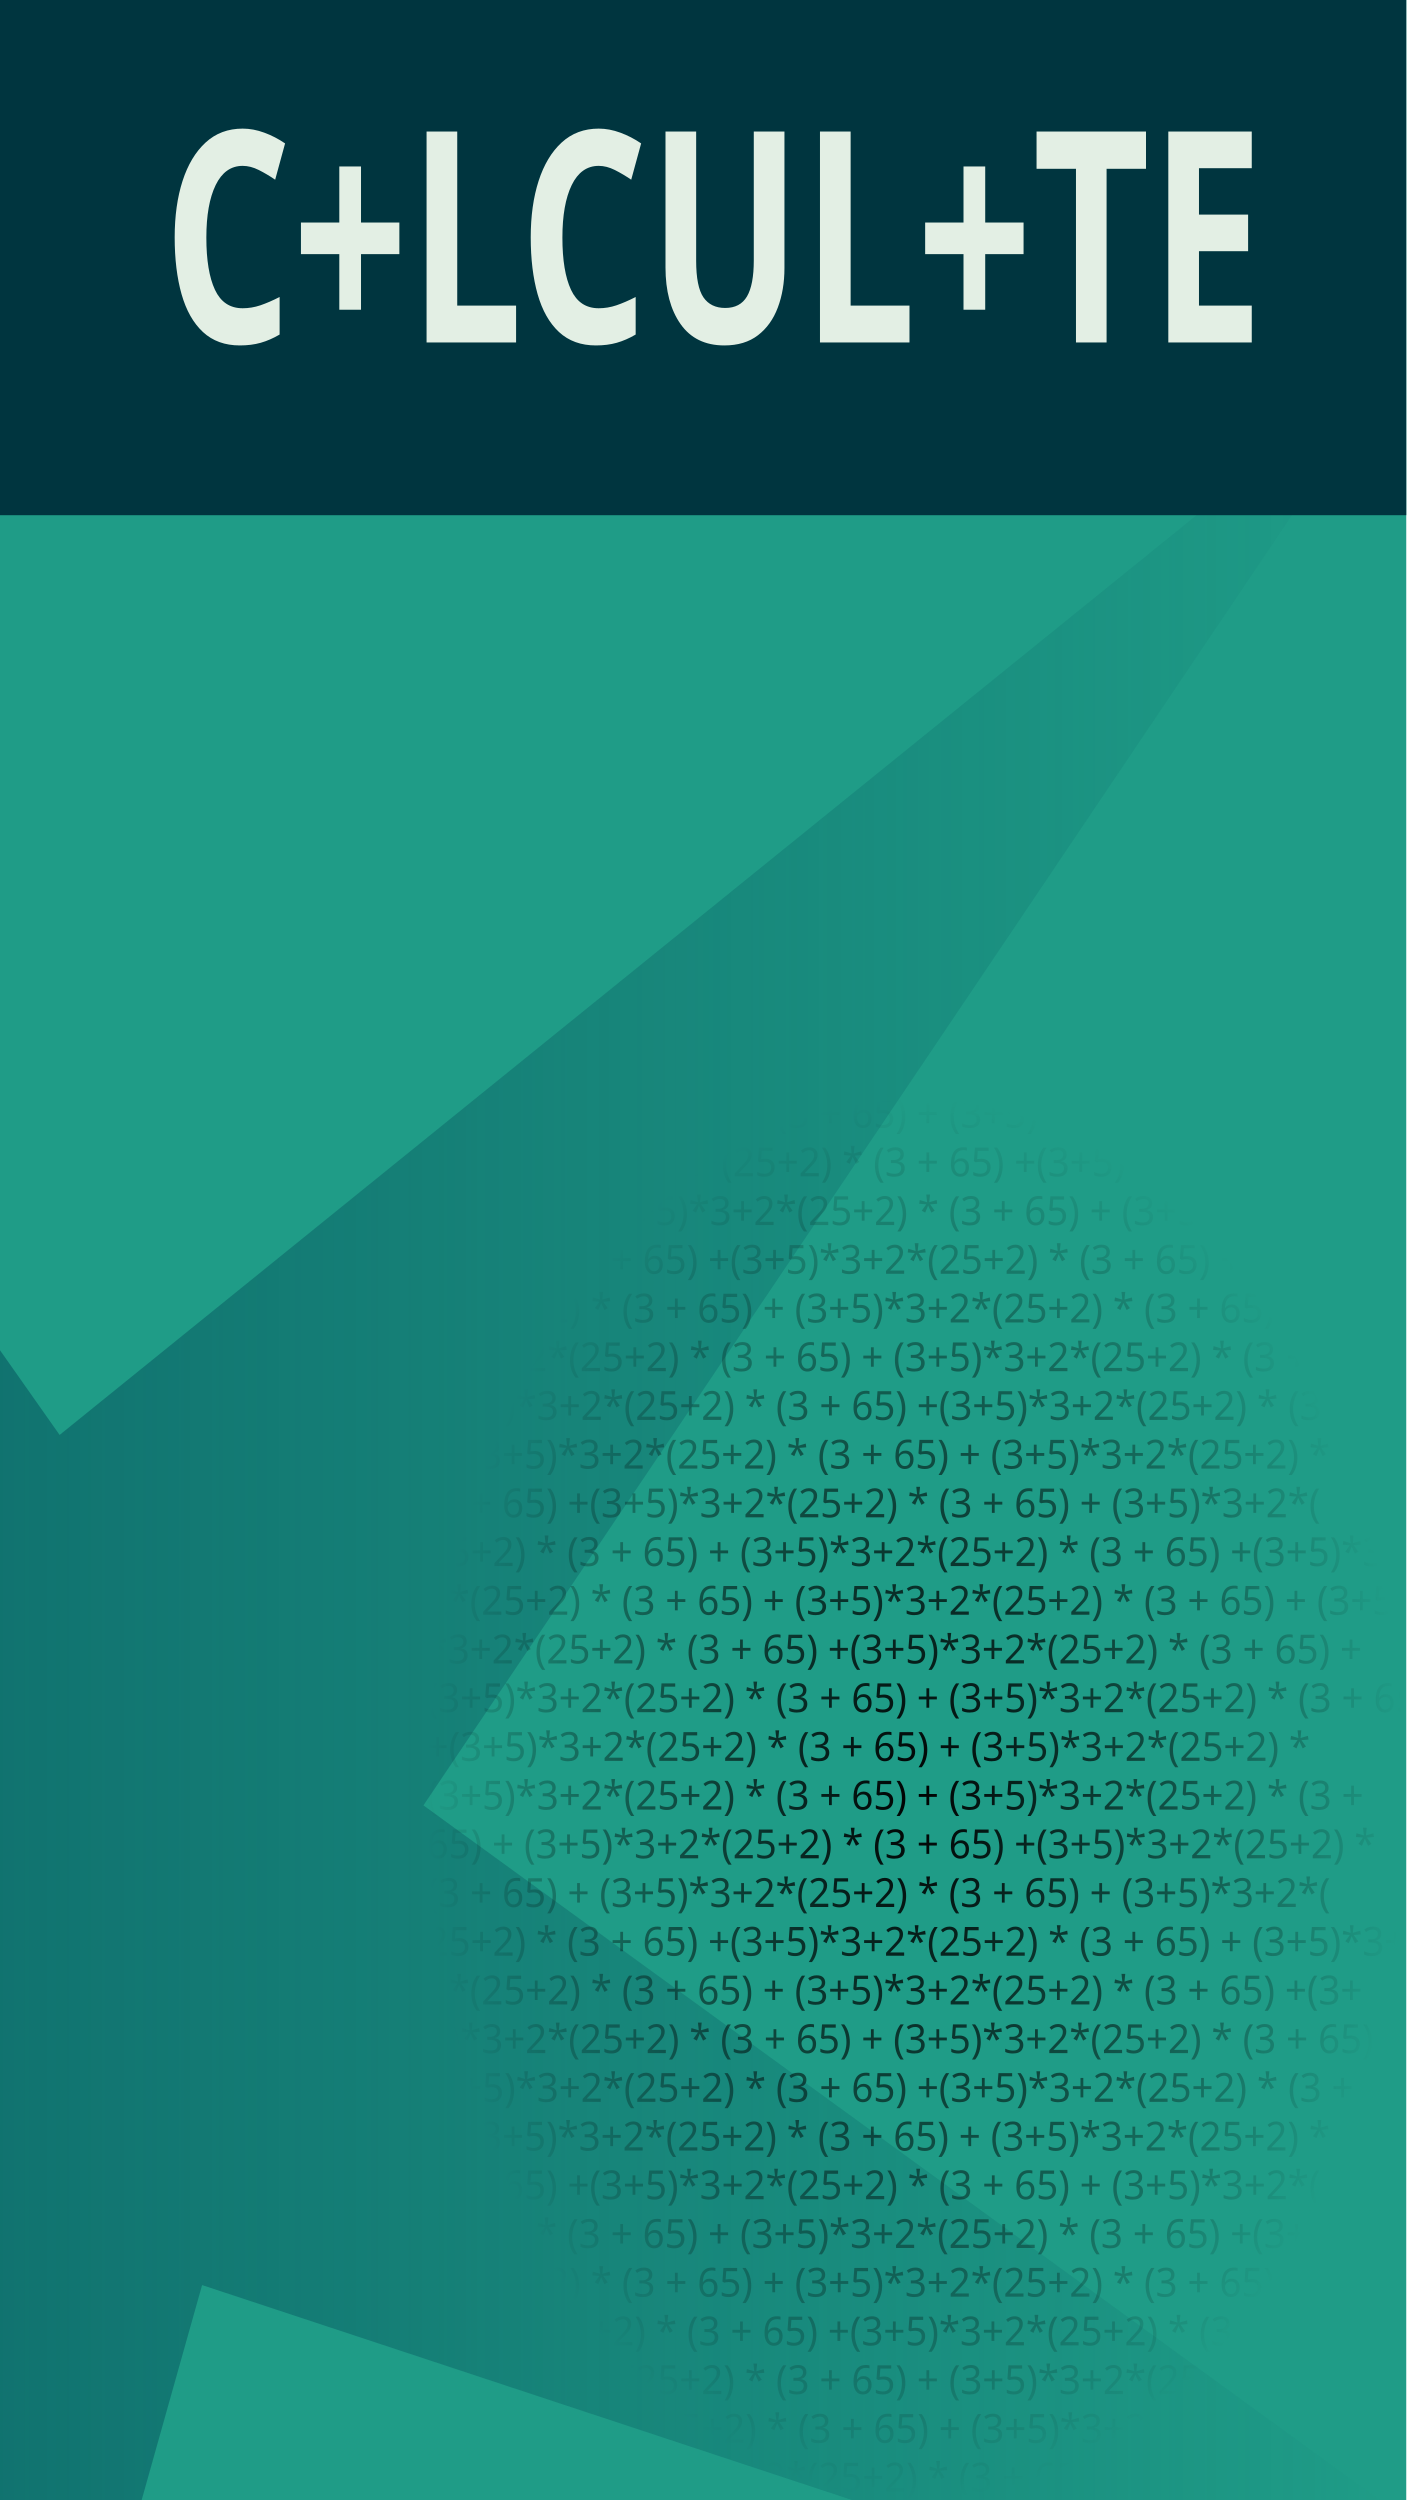
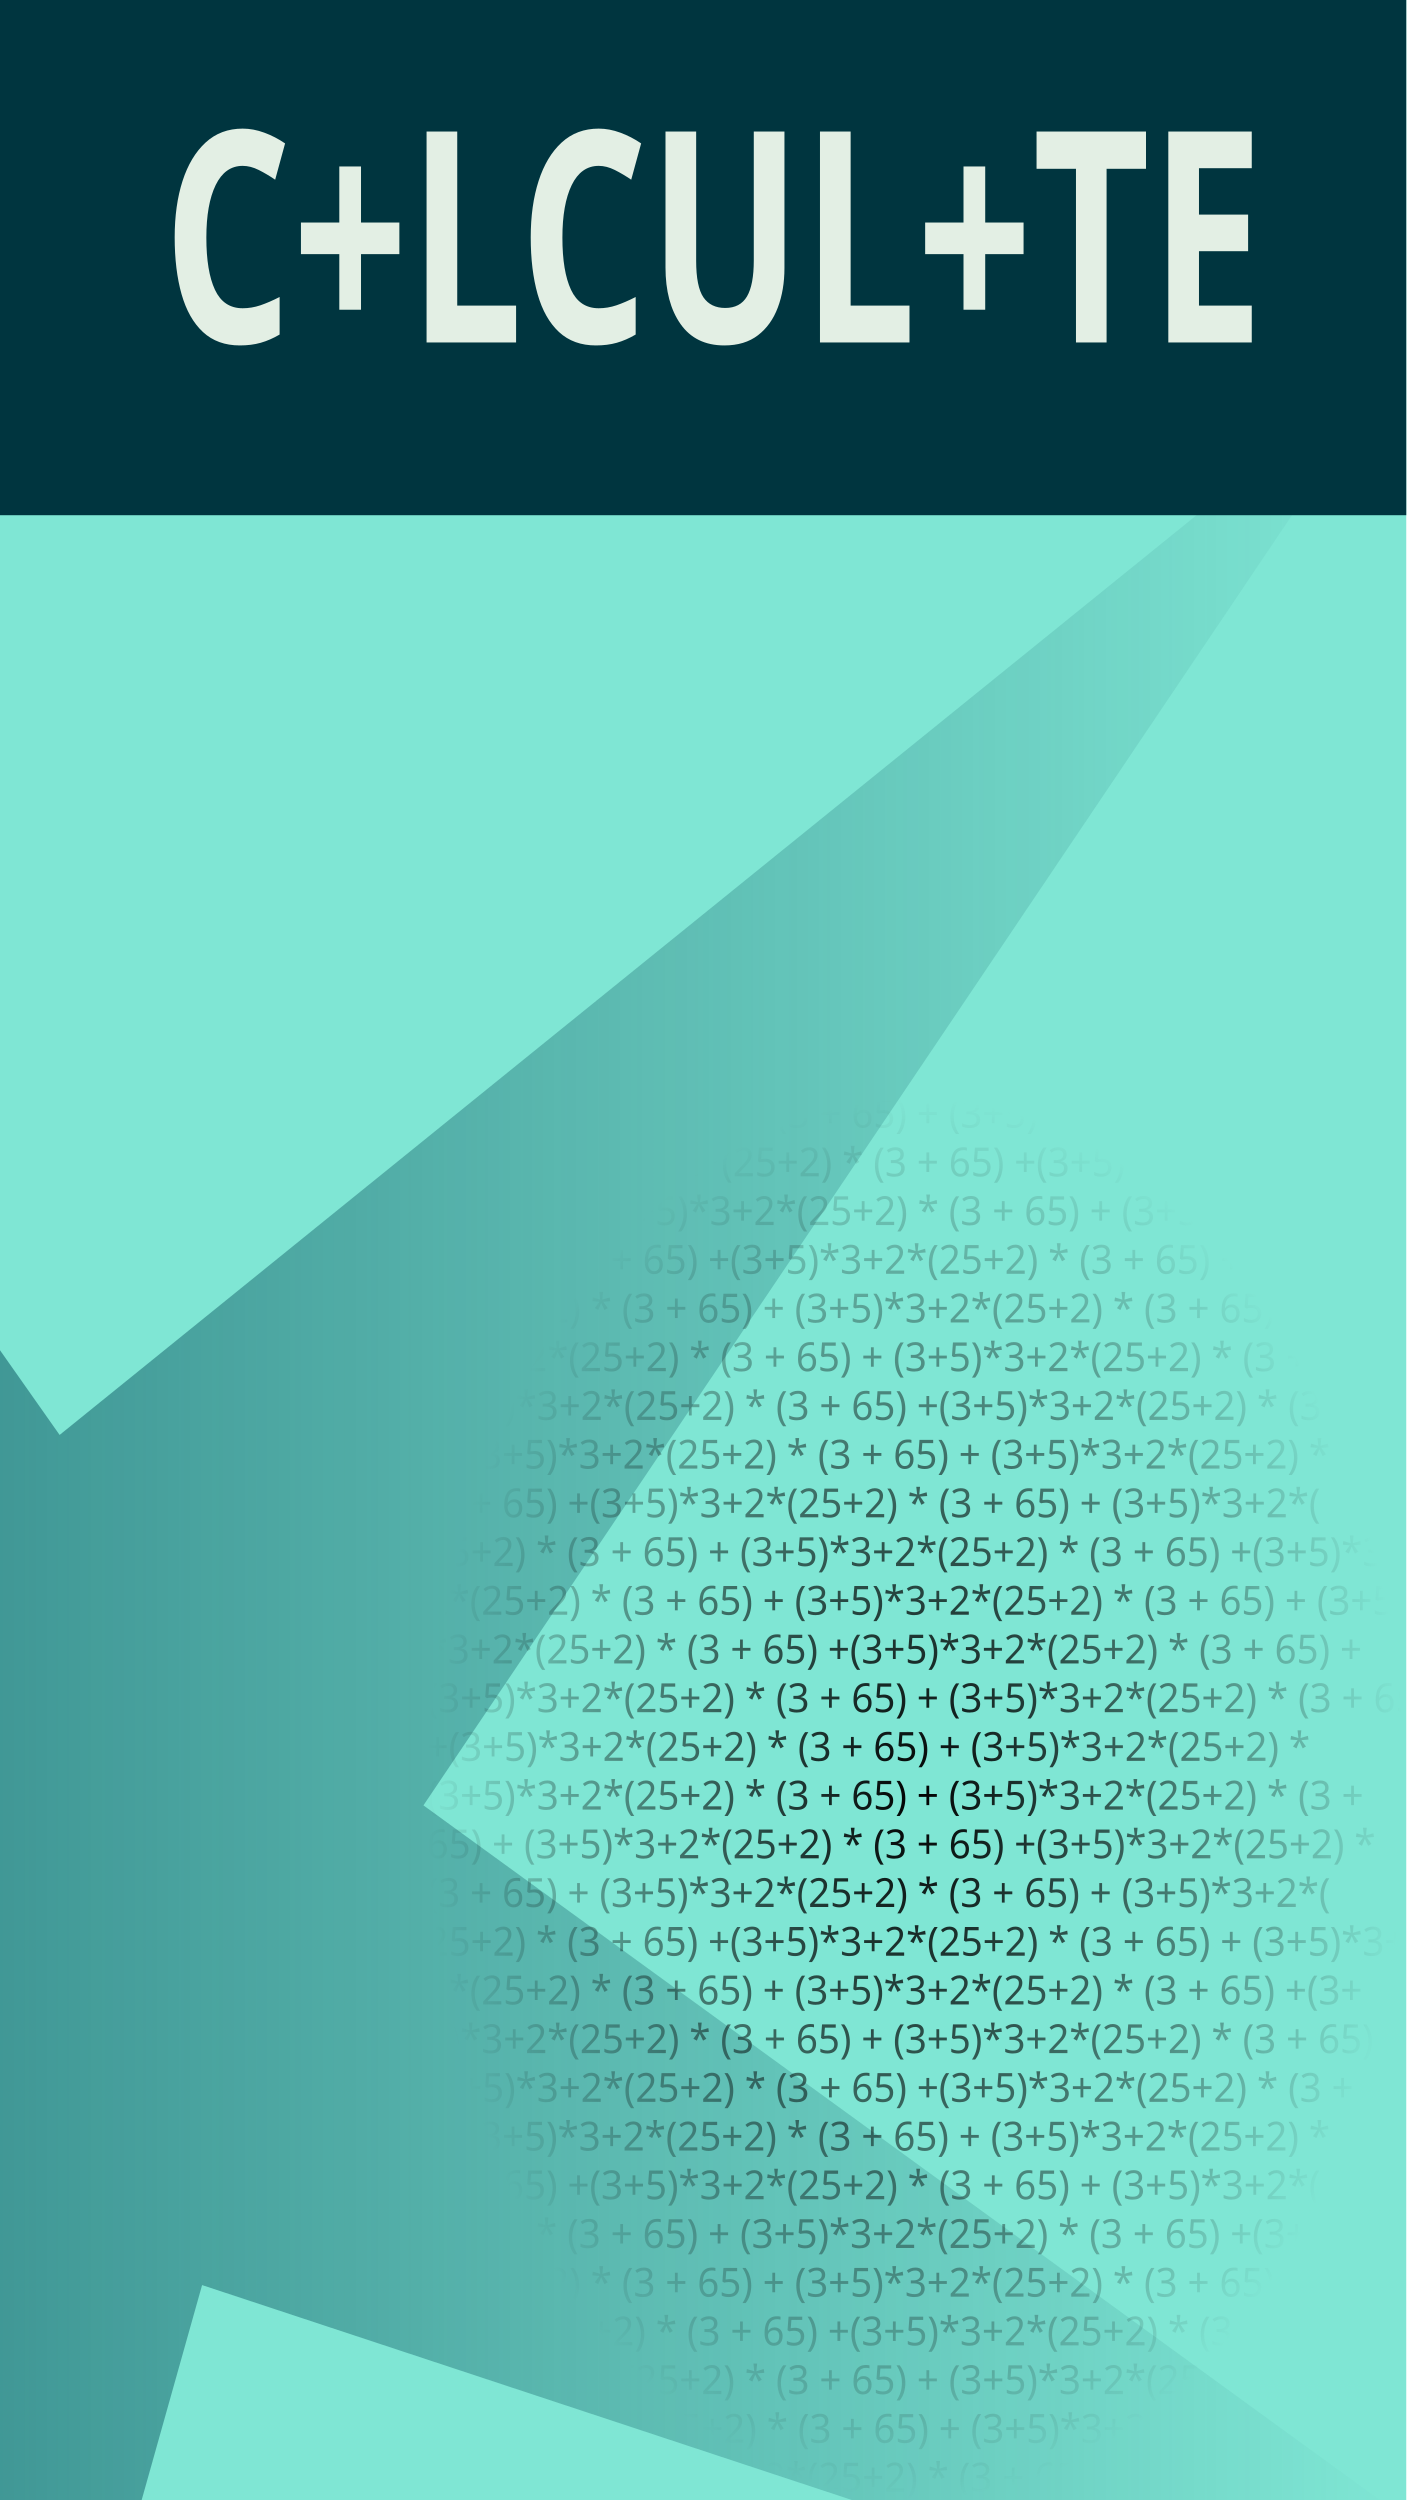
<svg xmlns="http://www.w3.org/2000/svg" xmlns:xlink="http://www.w3.org/1999/xlink" width="360" height="640" id="svg3000" version="1.1">
  <defs id="defs3002">
    <linearGradient id="linearGradient3928">
      <stop style="stop-color:#014a58;stop-opacity:1;" offset="0" id="stop3930" />
      <stop style="stop-color:#014a58;stop-opacity:0;" offset="1" id="stop3932" />
    </linearGradient>
    <linearGradient id="linearGradient3920">
      <stop style="stop-color:#000000;stop-opacity:1;" offset="0" id="stop3922" />
      <stop style="stop-color:#000000;stop-opacity:0;" offset="1" id="stop3924" />
    </linearGradient>
    <linearGradient id="linearGradient3802">
      <stop style="stop-color:#000000;stop-opacity:1;" offset="0" id="stop3804" />
      <stop style="stop-color:#000000;stop-opacity:0;" offset="1" id="stop3806" />
    </linearGradient>
    <radialGradient xlink:href="#linearGradient3802" id="radialGradient3808" cx="446.156" cy="-86.071" fx="446.156" fy="-86.071" r="336.513" gradientTransform="matrix(1,0,0,0.1273713,0,-75.10819)" gradientUnits="userSpaceOnUse" />
    <radialGradient xlink:href="#linearGradient3920" id="radialGradient3926" cx="296.188" cy="628.698" fx="296.188" fy="628.698" r="229.518" gradientTransform="matrix(0.5592632,0,0,0.7635766,74.5322,372.6634)" gradientUnits="userSpaceOnUse" />
    <linearGradient xlink:href="#linearGradient3928" id="linearGradient3934" x1="0" y1="728.453" x2="760" y2="728.453" gradientUnits="userSpaceOnUse" gradientTransform="matrix(0.4736842,0,0,0.5,0,412.3622)" />
  </defs>
  <g id="layer1" transform="translate(0,-412.3622)" style="display:inline">
-     <rect style="fill:#1f9c87;fill-opacity:1;stroke:none" id="rect3016" width="360" height="640" x="0" y="412.362" />
+     <rect style="fill:#7fe6d4;fill-opacity:1;stroke:none" id="rect3016" width="360" height="640" x="0" y="412.362" />
    <path style="opacity:0.5;fill:url(#linearGradient3934);fill-opacity:1;stroke:none" d="M 360,500.815 15.262,779.706 0,758.018 l 0,294.344 36.266,0 15.469,-55.016 166.322,55.016 135.163,0 L 108.4,874.534 360,500.815 z" id="rect3008" />
    <rect style="fill:#00353f;fill-opacity:1;stroke:none" id="rect3010" width="360" height="131.893" x="0" y="412.362" />
    <text xml:space="preserve" style="font-size:62.686px;font-style:normal;font-variant:normal;font-weight:bold;font-stretch:normal;text-align:start;line-height:129%;letter-spacing:0px;word-spacing:0px;writing-mode:lr-tb;text-anchor:start;fill:#e3efe4;fill-opacity:1;stroke:none;font-family:Raavi;-inkscape-font-specification:Raavi Bold" x="50.299" y="414.535" id="text3018" transform="scale(0.829003,1.206268)">
      <tspan id="tspan3020" x="50.299" y="414.535" style="stroke:none;fill:#e3efe4;fill-opacity:1">C+LCUL+TE</tspan>
    </text>
    <flowRoot xml:space="preserve" id="flowRoot3022" style="font-size:40px;font-style:normal;font-weight:normal;line-height:125%;letter-spacing:0px;word-spacing:0px;fill:#000000;fill-opacity:1;stroke:none;font-family:Sans" transform="translate(0,-227.6378)">
      <flowRegion id="flowRegion3024">
        <rect id="rect3026" width="0" height="58.589" x="290.924" y="92.061" />
      </flowRegion>
      <flowPara id="flowPara3028" />
    </flowRoot>
    <text xml:space="preserve" style="font-size:10.067px;font-style:normal;font-variant:normal;font-weight:normal;font-stretch:normal;text-align:start;line-height:121%;letter-spacing:0px;word-spacing:0px;writing-mode:lr-tb;text-anchor:start;fill:url(#radialGradient3926);fill-opacity:1;stroke:none;font-family:Sans;-inkscape-font-specification:Sans" x="111.818" y="684.797" id="text3810" transform="scale(0.976828,1.023722)">
      <tspan id="tspan3862" style="fill:url(#radialGradient3926);fill-opacity:1" x="111.818" y="684.797">(3+5)*3+2*(25+2) * (3 + 65) + (3+5)*3+2*(25+2) * (3 + </tspan>
      <tspan id="tspan3864" style="fill:url(#radialGradient3926);fill-opacity:1" x="111.818" y="696.978">65) + (3+5)*3+2*(25+2) * (3 + 65) +(3+5)*3+2*(25+2) * </tspan>
      <tspan id="tspan3866" style="fill:url(#radialGradient3926);fill-opacity:1" x="111.818" y="709.159">(3 + 65) + (3+5)*3+2*(25+2) * (3 + 65) + (3+5)*3+2*(</tspan>
      <tspan id="tspan3868" style="fill:url(#radialGradient3926);fill-opacity:1" x="111.818" y="721.339">25+2) * (3 + 65) +(3+5)*3+2*(25+2) * (3 + 65) + (3+5)*3+</tspan>
      <tspan id="tspan3870" style="fill:url(#radialGradient3926);fill-opacity:1" x="111.818" y="733.52">2*(25+2) * (3 + 65) + (3+5)*3+2*(25+2) * (3 + 65) +(3+</tspan>
      <tspan id="tspan3872" style="fill:url(#radialGradient3926);fill-opacity:1" x="111.818" y="745.701">5)*3+2*(25+2) * (3 + 65) + (3+5)*3+2*(25+2) * (3 + 65) +</tspan>
      <tspan id="tspan3874" style="fill:url(#radialGradient3926);fill-opacity:1" x="111.818" y="757.882">(3+5)*3+2*(25+2) * (3 + 65) +(3+5)*3+2*(25+2) * (3 + 65)</tspan>
      <tspan id="tspan3876" style="fill:url(#radialGradient3926);fill-opacity:1" x="111.818" y="770.062"> + (3+5)*3+2*(25+2) * (3 + 65) + (3+5)*3+2*(25+2) * </tspan>
      <tspan id="tspan3878" style="fill:url(#radialGradient3926);fill-opacity:1" x="111.818" y="782.243">(3 + 65) +(3+5)*3+2*(25+2) * (3 + 65) + (3+5)*3+2*(</tspan>
      <tspan id="tspan3880" style="fill:url(#radialGradient3926);fill-opacity:1" x="111.818" y="794.424">25+2) * (3 + 65) + (3+5)*3+2*(25+2) * (3 + 65) +(3+5)*3+</tspan>
      <tspan id="tspan3882" style="fill:url(#radialGradient3926);fill-opacity:1" x="111.818" y="806.605">2*(25+2) * (3 + 65) + (3+5)*3+2*(25+2) * (3 + 65) + (3+5)</tspan>
      <tspan id="tspan3884" style="fill:url(#radialGradient3926);fill-opacity:1" x="111.818" y="818.785">*3+2*(25+2) * (3 + 65) +(3+5)*3+2*(25+2) * (3 + 65) + </tspan>
      <tspan id="tspan3886" style="fill:url(#radialGradient3926);fill-opacity:1" x="111.818" y="830.966">(3+5)*3+2*(25+2) * (3 + 65) + (3+5)*3+2*(25+2) * (3 + 65) </tspan>
      <tspan id="tspan3888" style="fill:url(#radialGradient3926);fill-opacity:1" x="111.818" y="843.147">+(3+5)*3+2*(25+2) * (3 + 65) + (3+5)*3+2*(25+2) *</tspan>
      <tspan id="tspan3890" style="fill:url(#radialGradient3926);fill-opacity:1" x="111.818" y="855.328">(3+5)*3+2*(25+2) * (3 + 65) + (3+5)*3+2*(25+2) * (3 + </tspan>
      <tspan id="tspan3892" style="fill:url(#radialGradient3926);fill-opacity:1" x="111.818" y="867.508">65) + (3+5)*3+2*(25+2) * (3 + 65) +(3+5)*3+2*(25+2) * </tspan>
      <tspan id="tspan3894" style="fill:url(#radialGradient3926);fill-opacity:1" x="111.818" y="879.689">(3 + 65) + (3+5)*3+2*(25+2) * (3 + 65) + (3+5)*3+2*(</tspan>
      <tspan id="tspan3896" style="fill:url(#radialGradient3926);fill-opacity:1" x="111.818" y="891.87">25+2) * (3 + 65) +(3+5)*3+2*(25+2) * (3 + 65) + (3+5)*3+</tspan>
      <tspan id="tspan3898" style="fill:url(#radialGradient3926);fill-opacity:1" x="111.818" y="904.051">2*(25+2) * (3 + 65) + (3+5)*3+2*(25+2) * (3 + 65) +(3+</tspan>
      <tspan id="tspan3900" style="fill:url(#radialGradient3926);fill-opacity:1" x="111.818" y="916.232">5)*3+2*(25+2) * (3 + 65) + (3+5)*3+2*(25+2) * (3 + 65) +</tspan>
      <tspan id="tspan3902" style="fill:url(#radialGradient3926);fill-opacity:1" x="111.818" y="928.412">(3+5)*3+2*(25+2) * (3 + 65) +(3+5)*3+2*(25+2) * (3 + 65)</tspan>
      <tspan id="tspan3904" style="fill:url(#radialGradient3926);fill-opacity:1" x="111.818" y="940.593"> + (3+5)*3+2*(25+2) * (3 + 65) + (3+5)*3+2*(25+2) * </tspan>
      <tspan id="tspan3906" style="fill:url(#radialGradient3926);fill-opacity:1" x="111.818" y="952.774">(3 + 65) +(3+5)*3+2*(25+2) * (3 + 65) + (3+5)*3+2*(</tspan>
      <tspan id="tspan3908" style="fill:url(#radialGradient3926);fill-opacity:1" x="111.818" y="964.955">25+2) * (3 + 65) + (3+5)*3+2*(25+2) * (3 + 65) +(3+5)*3+</tspan>
      <tspan id="tspan3910" style="fill:url(#radialGradient3926);fill-opacity:1" x="111.818" y="977.135">2*(25+2) * (3 + 65) + (3+5)*3+2*(25+2) * (3 + 65) + (3+5)</tspan>
      <tspan id="tspan3912" style="fill:url(#radialGradient3926);fill-opacity:1" x="111.818" y="989.316">*3+2*(25+2) * (3 + 65) +(3+5)*3+2*(25+2) * (3 + 65) + </tspan>
      <tspan id="tspan3914" style="fill:url(#radialGradient3926);fill-opacity:1" x="111.818" y="1001.497">(3+5)*3+2*(25+2) * (3 + 65) + (3+5)*3+2*(25+2) * (3 + 65) </tspan>
      <tspan id="tspan3916" style="fill:url(#radialGradient3926);fill-opacity:1" x="111.818" y="1013.678">+(3+5)*3+2*(25+2) * (3 + 65) + (3+5)*3+2*(25+2) *</tspan>
      <tspan id="tspan3918" style="fill:url(#radialGradient3926);fill-opacity:1" x="111.818" y="1025.858"> (3 + 65) + (3+5)*3+2*(25+2) * (3 + 65) +</tspan>
    </text>
  </g>
</svg>
